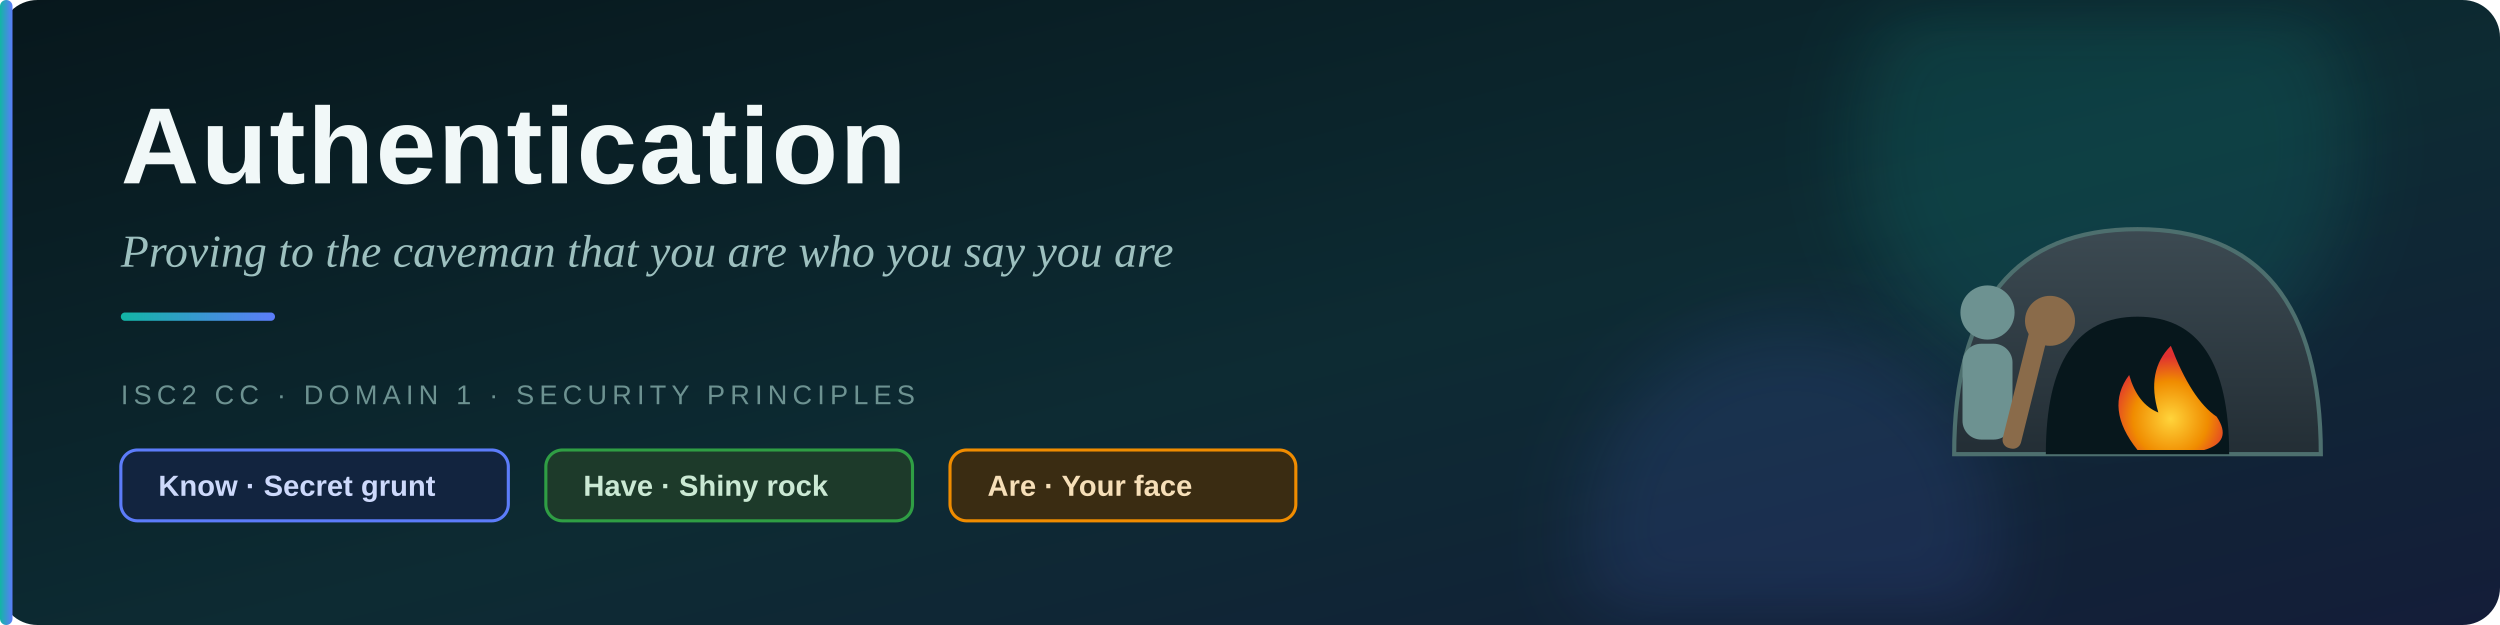
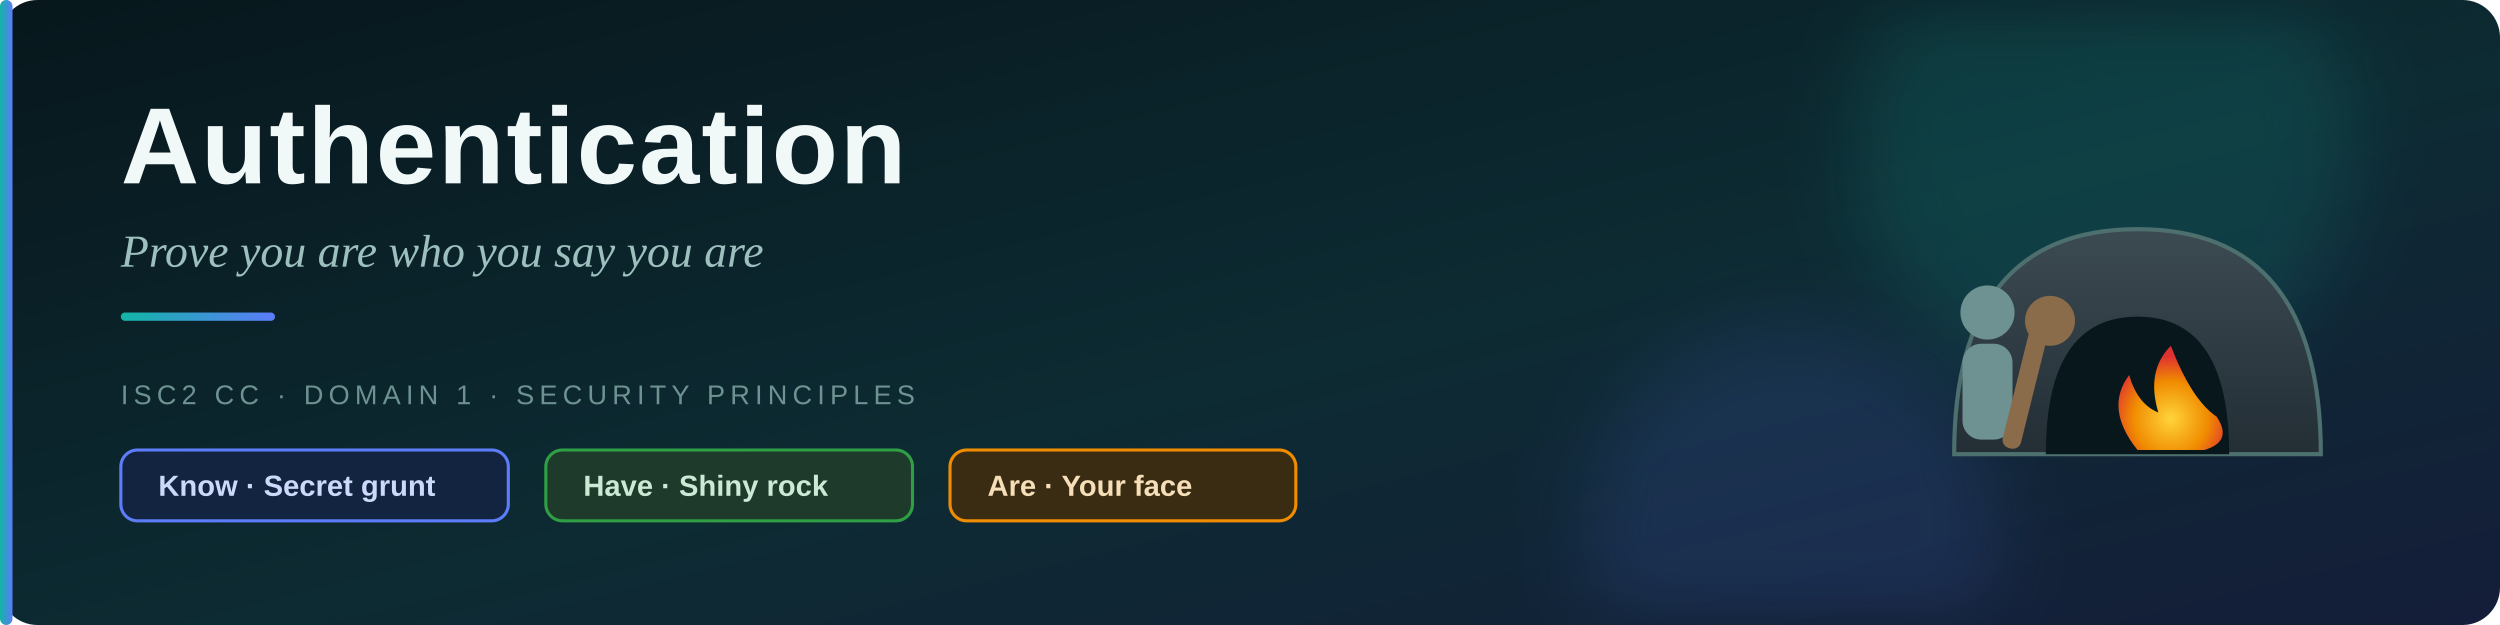
- <svg xmlns="http://www.w3.org/2000/svg" viewBox="0 0 1200 300" width="1200" height="300" role="img" aria-label="Authentication — proving to the caveman that you are who you say you are">
+ <svg xmlns="http://www.w3.org/2000/svg" viewBox="0 0 1200 300" width="1200" height="300" role="img" aria-label="Authentication — prove you are who you say you are">
  <defs>
    <linearGradient id="bg" x1="0" y1="0" x2="1" y2="1">
      <stop offset="0%" stop-color="#07171c" />
      <stop offset="55%" stop-color="#0d2b33" />
      <stop offset="100%" stop-color="#141d39" />
    </linearGradient>
    <linearGradient id="accent" x1="0" y1="0" x2="1" y2="0">
      <stop offset="0%" stop-color="#12B5A5" />
      <stop offset="100%" stop-color="#5C7CFA" />
    </linearGradient>
    <radialGradient id="fire" cx="0.5" cy="0.7" r="0.6">
      <stop offset="0%" stop-color="#FFD43B" />
      <stop offset="60%" stop-color="#F08C00" />
      <stop offset="100%" stop-color="#E03131" />
    </radialGradient>
    <linearGradient id="stone" x1="0" y1="0" x2="0" y2="1">
      <stop offset="0%" stop-color="#3c4a52" />
      <stop offset="100%" stop-color="#232e35" />
    </linearGradient>
    <filter id="soft" x="-30%" y="-30%" width="160%" height="160%">
      <feGaussianBlur stdDeviation="18" />
    </filter>
  </defs>
  <rect width="1200" height="300" rx="18" fill="url(#bg)" />
  <circle cx="1010" cy="70" r="120" fill="#12B5A5" opacity="0.15" filter="url(#soft)" />
  <circle cx="860" cy="256" r="100" fill="#5C7CFA" opacity="0.13" filter="url(#soft)" />
  <rect x="0" y="0" width="6" height="300" rx="3" fill="url(#accent)" />
  <text x="58" y="88" font-family="Segoe UI, Helvetica Neue, Arial, sans-serif" font-size="52" font-weight="700" letter-spacing="1" fill="#f1f8f8">Authentication</text>
-   <text x="58" y="128" font-family="Georgia, Cambria, Times New Roman, serif" font-size="22" font-style="italic" fill="#9dc0bf">Proving to the caveman that you are who you say you are</text>
+   <text x="58" y="128" font-family="Georgia, Cambria, Times New Roman, serif" font-size="22" font-style="italic" fill="#9dc0bf">Prove you are who you say you are</text>
  <rect x="58" y="150" width="74" height="4" rx="2" fill="url(#accent)" />
  <text x="58" y="194" font-family="Segoe UI, Helvetica Neue, Arial, sans-serif" font-size="13" letter-spacing="2.5" fill="#6d9291">ISC2 CC · DOMAIN 1 · SECURITY PRINCIPLES</text>
  <g transform="translate(58,216)" font-family="Segoe UI, Helvetica Neue, Arial, sans-serif" font-size="14" font-weight="600">
    <rect x="0" y="0" width="186" height="34" rx="8" fill="#12243f" stroke="#5C7CFA" stroke-width="1.5" />
    <text x="18" y="22" fill="#cdd9fb">Know · Secret grunt</text>
    <rect x="204" y="0" width="176" height="34" rx="8" fill="#1d3a2a" stroke="#2F9E44" stroke-width="1.5" />
    <text x="222" y="22" fill="#cbe9d4">Have · Shiny rock</text>
    <rect x="398" y="0" width="166" height="34" rx="8" fill="#3a2c12" stroke="#F08C00" stroke-width="1.5" />
    <text x="416" y="22" fill="#f6dfb8">Are · Your face</text>
  </g>
  <g transform="translate(930,66)">
    <path d="M8 152 Q8 44 96 44 Q184 44 184 152 Z" fill="url(#stone)" stroke="#4d6f6e" stroke-width="2" />
    <path d="M52 152 Q52 86 96 86 Q140 86 140 152 Z" fill="#07171c" />
    <path d="M96 150 q-16 -20 -4 -36 q4 14 14 18 q-6 -20 6 -32 q10 26 22 34 q8 12 -6 16 Z" fill="url(#fire)" />
    <g transform="translate(24,84)">
      <circle cx="0" cy="0" r="13" fill="#6d9291" />
      <rect x="-12" y="15" width="24" height="46" rx="9" fill="#6d9291" />
      <rect x="14" y="4" width="9" height="62" rx="4" fill="#8a6b4a" transform="rotate(14 18 34)" />
      <circle cx="30" cy="4" r="12" fill="#8a6b4a" />
    </g>
  </g>
</svg>
